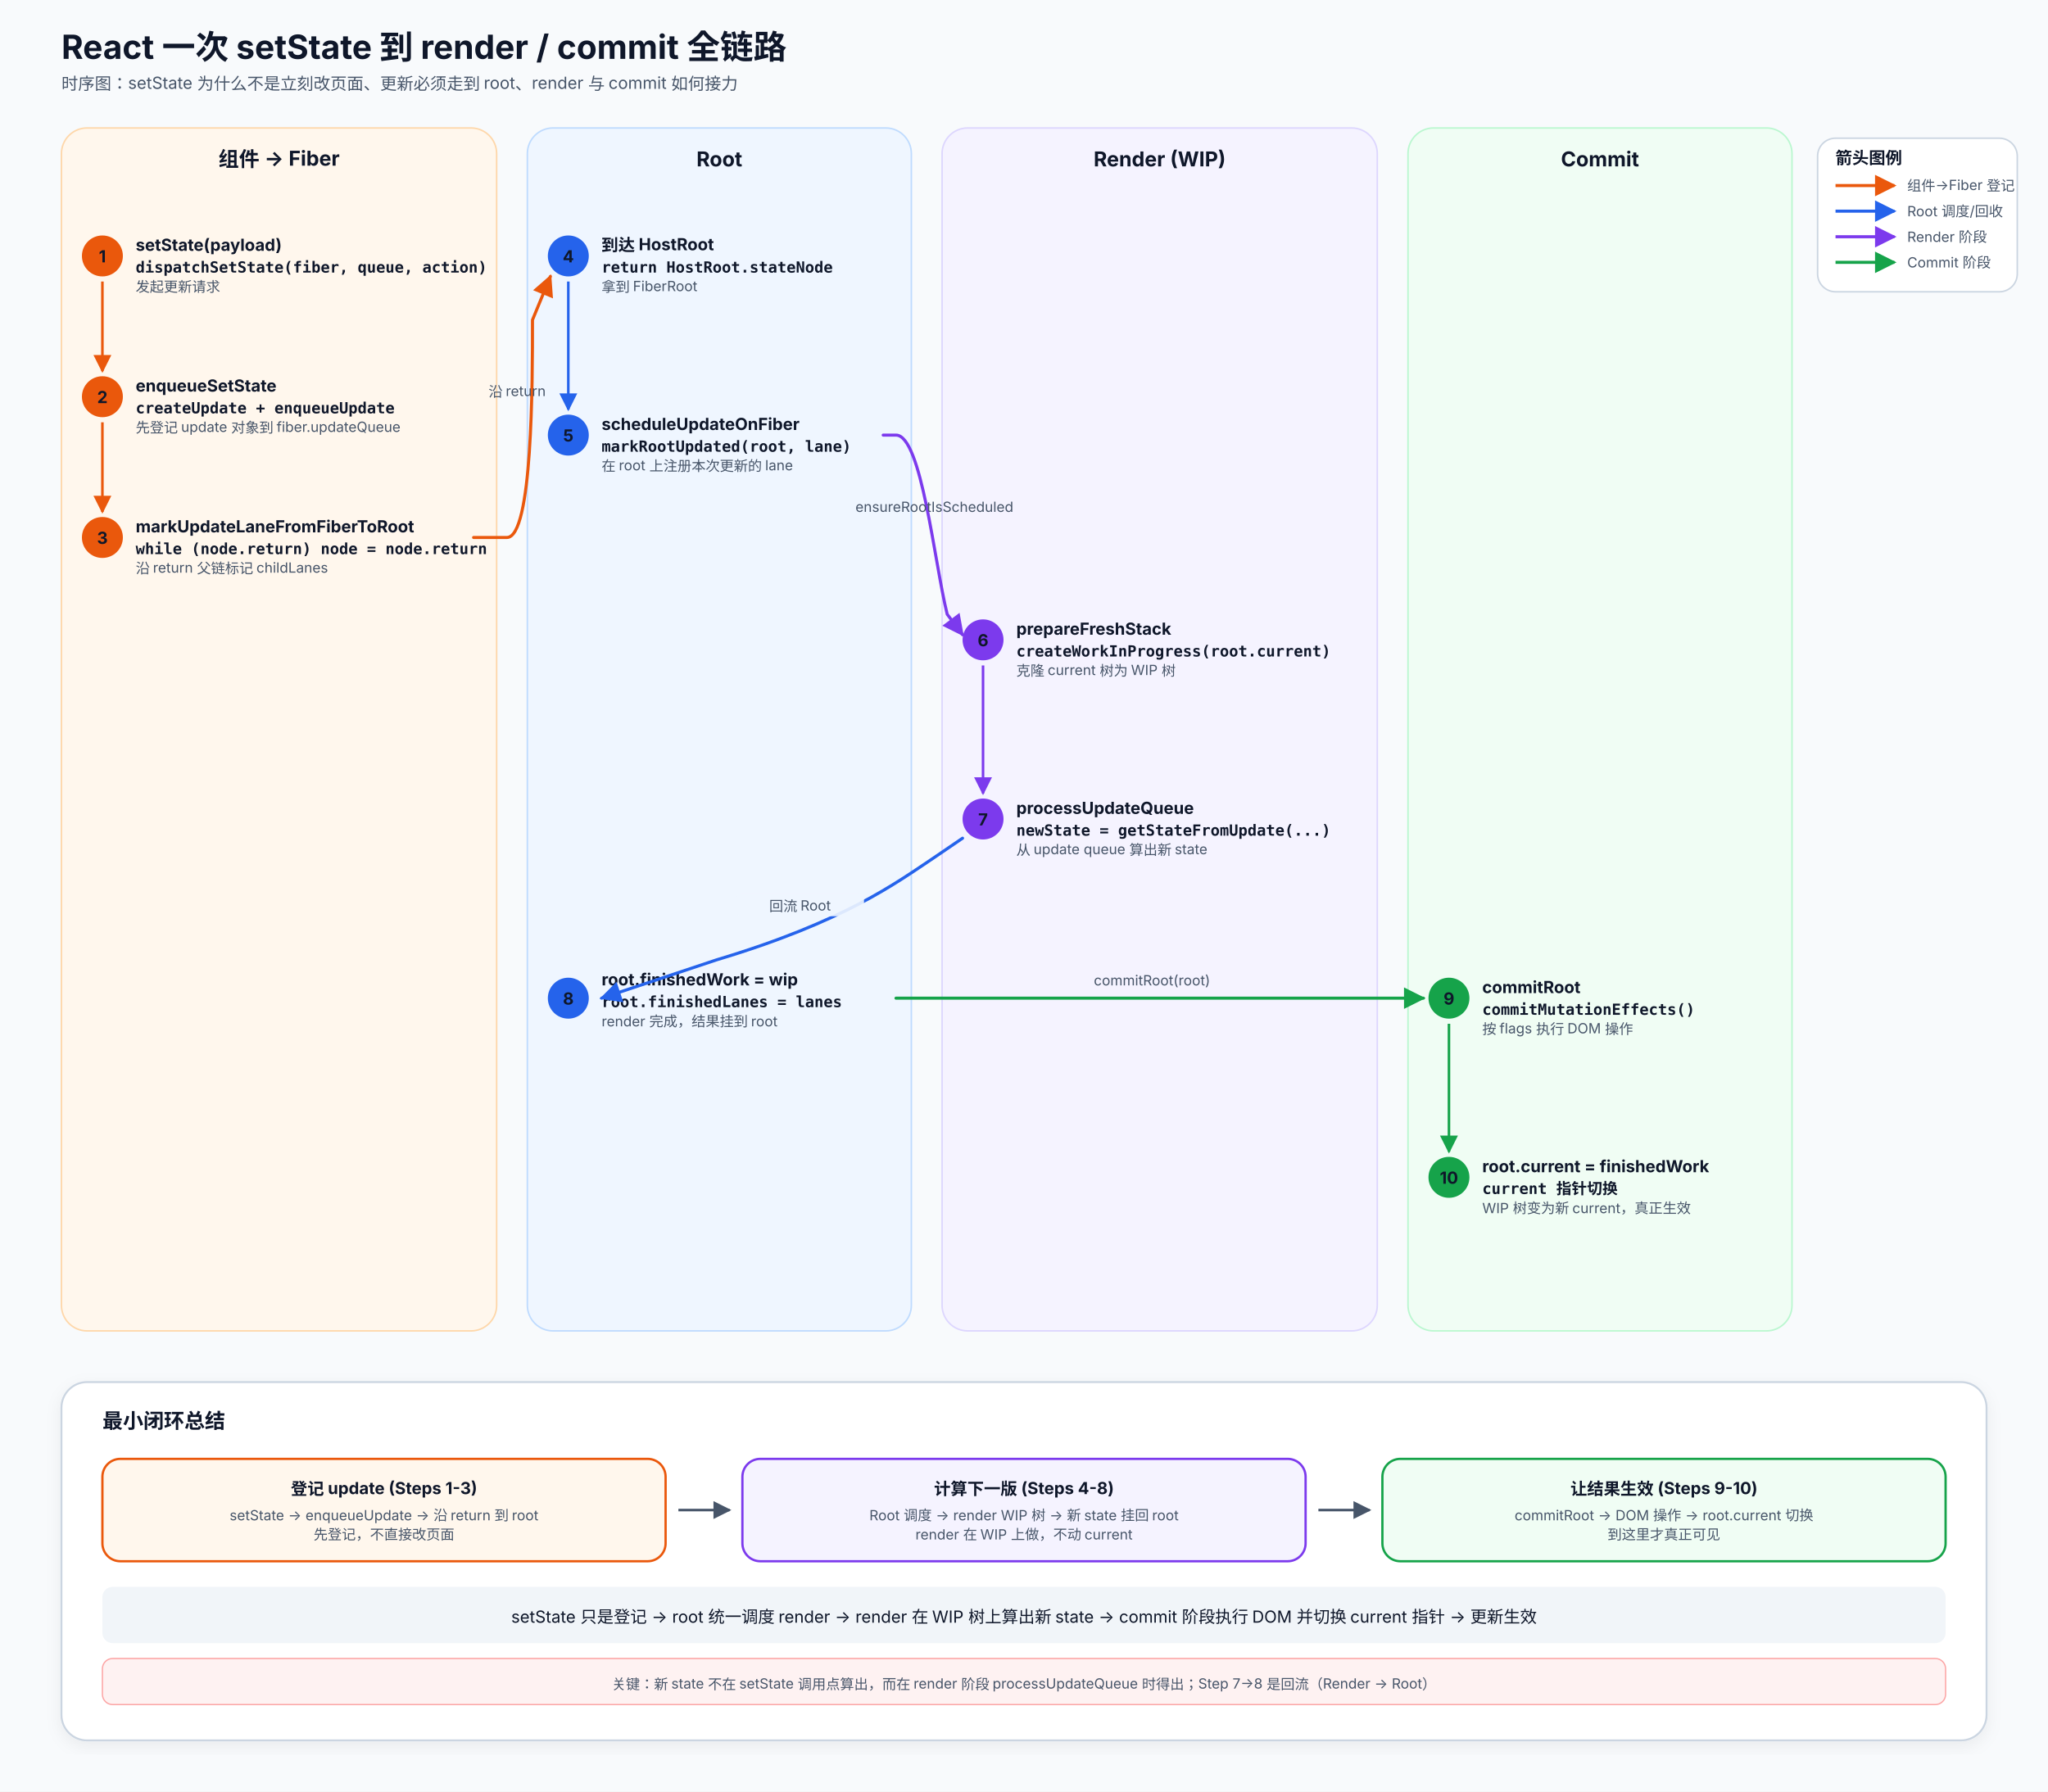
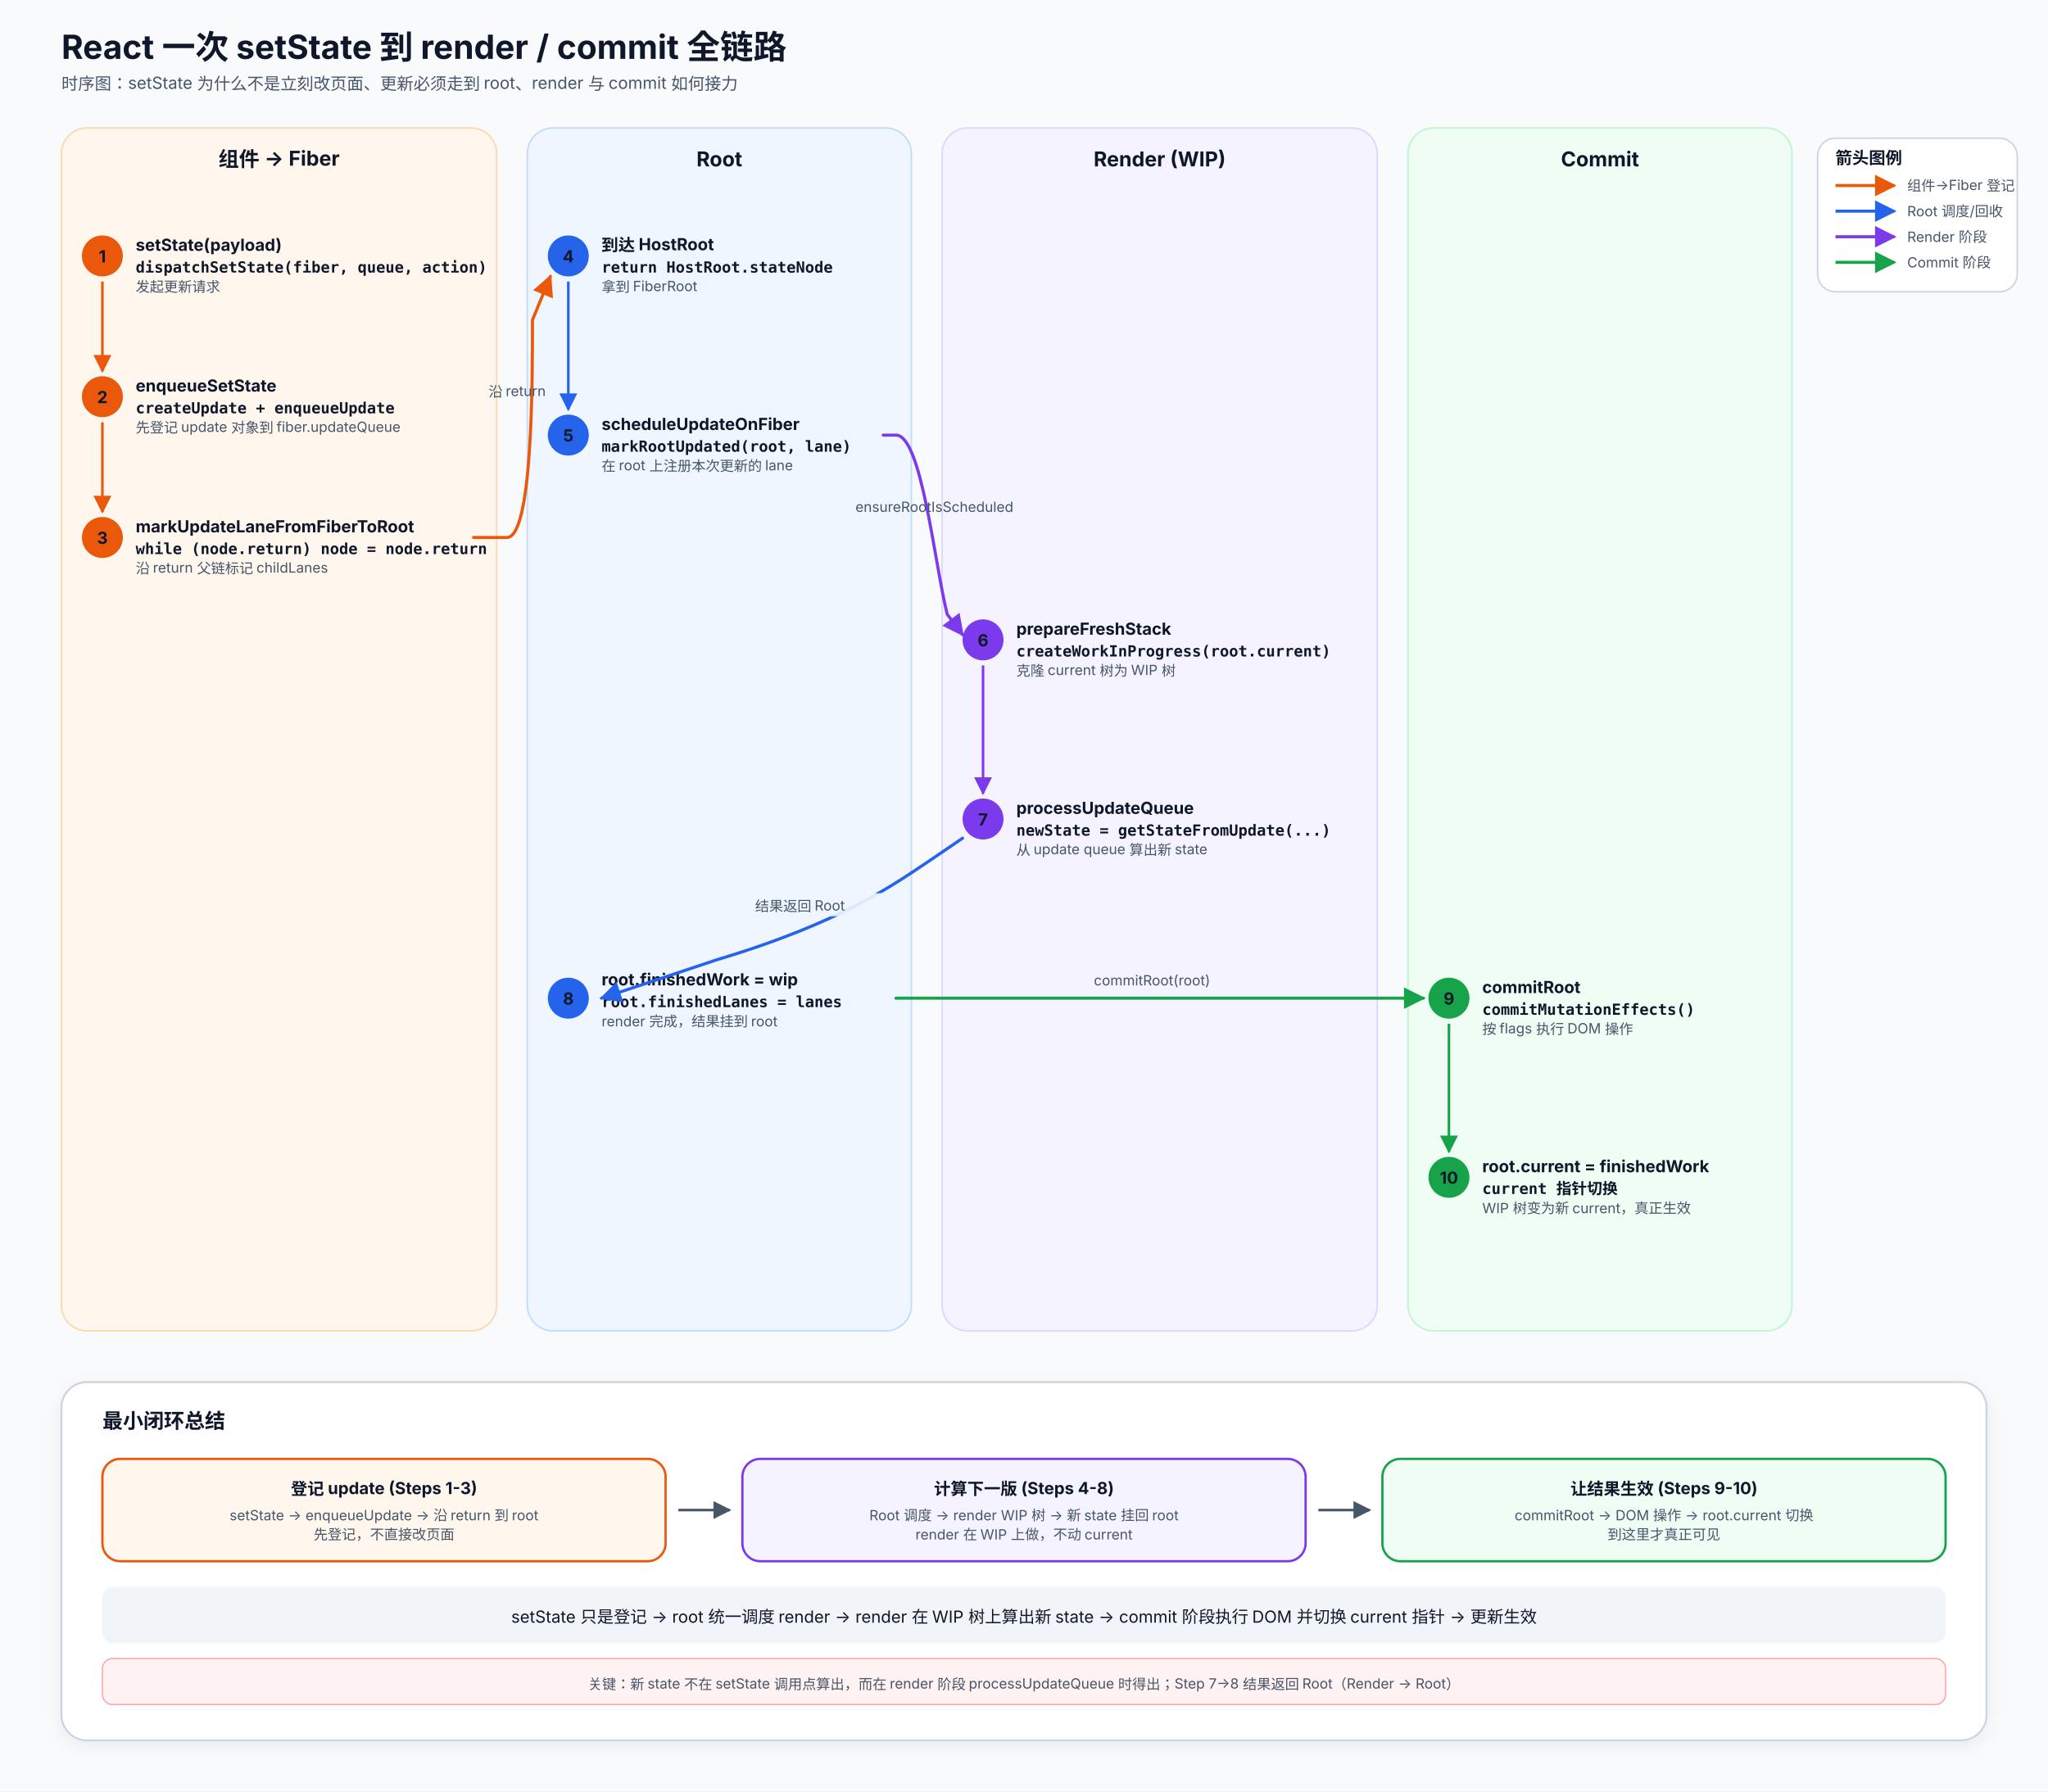
<svg xmlns="http://www.w3.org/2000/svg" width="1600" height="1400" viewBox="0 0 1600 1400">
  <defs>
    <style>
      .title   { font: 700 26px 'Inter','Noto Sans SC','PingFang SC','Microsoft YaHei',sans-serif; fill: #0f172a; }
      .sub     { font: 400 13px 'Inter','Noto Sans SC','PingFang SC','Microsoft YaHei',sans-serif; fill: #475569; }
      .heading { font: 700 16px 'Inter','Noto Sans SC','PingFang SC','Microsoft YaHei',sans-serif; fill: #0f172a; }
      .label   { font: 700 13px 'Inter','Noto Sans SC','PingFang SC','Microsoft YaHei',sans-serif; fill: #0f172a; }
      .body    { font: 400 13px 'Inter','Noto Sans SC','PingFang SC','Microsoft YaHei',sans-serif; fill: #0f172a; }
      .hint    { font: 400 11px 'Inter','Noto Sans SC','PingFang SC','Microsoft YaHei',sans-serif; fill: #475569; }
      .mono    { font: 600 12px 'JetBrains Mono','Fira Code','SFMono-Regular',monospace; fill: #0f172a; }
      .shadow  { filter: url(#shadow-filter); }
    </style>
    <filter id="shadow-filter" x="-4%" y="-4%" width="108%" height="108%">
      <feDropShadow dx="0" dy="4" stdDeviation="6" flood-color="rgba(15,23,42,0.06)" />
    </filter>
    <marker id="arr-blue" viewBox="0 0 10 10" refX="9" refY="5" markerWidth="7" markerHeight="7" orient="auto-start-reverse">
      <path d="M0 0L10 5L0 10z" fill="#2563eb" />
    </marker>
    <marker id="arr-orange" viewBox="0 0 10 10" refX="9" refY="5" markerWidth="7" markerHeight="7" orient="auto-start-reverse">
      <path d="M0 0L10 5L0 10z" fill="#ea580c" />
    </marker>
    <marker id="arr-purple" viewBox="0 0 10 10" refX="9" refY="5" markerWidth="7" markerHeight="7" orient="auto-start-reverse">
      <path d="M0 0L10 5L0 10z" fill="#7c3aed" />
    </marker>
    <marker id="arr-green" viewBox="0 0 10 10" refX="9" refY="5" markerWidth="7" markerHeight="7" orient="auto-start-reverse">
      <path d="M0 0L10 5L0 10z" fill="#16a34a" />
    </marker>
    <marker id="arr-slate" viewBox="0 0 10 10" refX="9" refY="5" markerWidth="7" markerHeight="7" orient="auto-start-reverse">
      <path d="M0 0L10 5L0 10z" fill="#475569" />
    </marker>
  </defs>
  <rect x="0" y="0" width="1600" height="1400" fill="#f8fafc" />
  <text x="48" y="46" class="title">React 一次 setState 到 render / commit 全链路</text>
  <text x="48" y="70" class="sub">时序图：setState 为什么不是立刻改页面、更新必须走到 root、render 与 commit 如何接力</text>
  <rect x="48" y="100" width="340" height="940" rx="20" fill="#fff7ed" stroke="#fed7aa" stroke-width="1.2" />
  <text x="218" y="130" class="heading" text-anchor="middle">组件 -&gt; Fiber</text>
  <rect x="412" y="100" width="300" height="940" rx="20" fill="#eff6ff" stroke="#bfdbfe" stroke-width="1.2" />
  <text x="562" y="130" class="heading" text-anchor="middle">Root</text>
  <rect x="736" y="100" width="340" height="940" rx="20" fill="#f5f3ff" stroke="#ddd6fe" stroke-width="1.2" />
  <text x="906" y="130" class="heading" text-anchor="middle">Render (WIP)</text>
  <rect x="1100" y="100" width="300" height="940" rx="20" fill="#f0fdf4" stroke="#bbf7d0" stroke-width="1.2" />
  <text x="1250" y="130" class="heading" text-anchor="middle">Commit</text>
  <circle cx="80" cy="200" r="16" fill="#ea580c" />
  <text x="80" y="205" class="label" text-anchor="middle" fill="#fff">1</text>
  <text x="106" y="196" class="label">setState(payload)</text>
  <text x="106" y="213" class="mono">dispatchSetState(fiber, queue, action)</text>
  <text x="106" y="228" class="hint">发起更新请求</text>
  <circle cx="80" cy="310" r="16" fill="#ea580c" />
  <text x="80" y="315" class="label" text-anchor="middle" fill="#fff">2</text>
  <text x="106" y="306" class="label">enqueueSetState</text>
  <text x="106" y="323" class="mono">createUpdate + enqueueUpdate</text>
  <text x="106" y="338" class="hint">先登记 update 对象到 fiber.updateQueue</text>
  <circle cx="80" cy="420" r="16" fill="#ea580c" />
  <text x="80" y="425" class="label" text-anchor="middle" fill="#fff">3</text>
  <text x="106" y="416" class="label">markUpdateLaneFromFiberToRoot</text>
  <text x="106" y="433" class="mono">while (node.return) node = node.return</text>
  <text x="106" y="448" class="hint">沿 return 父链标记 childLanes</text>
  <circle cx="444" cy="200" r="16" fill="#2563eb" />
  <text x="444" y="205" class="label" text-anchor="middle" fill="#fff">4</text>
  <text x="470" y="196" class="label">到达 HostRoot</text>
  <text x="470" y="213" class="mono">return HostRoot.stateNode</text>
  <text x="470" y="228" class="hint">拿到 FiberRoot</text>
  <circle cx="444" cy="340" r="16" fill="#2563eb" />
  <text x="444" y="345" class="label" text-anchor="middle" fill="#fff">5</text>
  <text x="470" y="336" class="label">scheduleUpdateOnFiber</text>
  <text x="470" y="353" class="mono">markRootUpdated(root, lane)</text>
  <text x="470" y="368" class="hint">在 root 上注册本次更新的 lane</text>
  <circle cx="768" cy="500" r="16" fill="#7c3aed" />
  <text x="768" y="505" class="label" text-anchor="middle" fill="#fff">6</text>
  <text x="794" y="496" class="label">prepareFreshStack</text>
  <text x="794" y="513" class="mono">createWorkInProgress(root.current)</text>
  <text x="794" y="528" class="hint">克隆 current 树为 WIP 树</text>
  <circle cx="768" cy="640" r="16" fill="#7c3aed" />
  <text x="768" y="645" class="label" text-anchor="middle" fill="#fff">7</text>
  <text x="794" y="636" class="label">processUpdateQueue</text>
  <text x="794" y="653" class="mono">newState = getStateFromUpdate(...)</text>
  <text x="794" y="668" class="hint">从 update queue 算出新 state</text>
  <circle cx="444" cy="780" r="16" fill="#2563eb" />
  <text x="444" y="785" class="label" text-anchor="middle" fill="#fff">8</text>
  <text x="470" y="770" class="label">root.finishedWork = wip</text>
  <text x="470" y="787" class="mono">root.finishedLanes = lanes</text>
  <text x="470" y="802" class="hint">render 完成，结果挂到 root</text>
  <circle cx="1132" cy="780" r="16" fill="#16a34a" />
  <text x="1132" y="785" class="label" text-anchor="middle" fill="#fff">9</text>
  <text x="1158" y="776" class="label">commitRoot</text>
  <text x="1158" y="793" class="mono">commitMutationEffects()</text>
  <text x="1158" y="808" class="hint">按 flags 执行 DOM 操作</text>
  <circle cx="1132" cy="920" r="16" fill="#16a34a" />
  <text x="1132" y="925" class="label" text-anchor="middle" fill="#fff">10</text>
  <text x="1158" y="916" class="label">root.current = finishedWork</text>
  <text x="1158" y="933" class="mono">current 指针切换</text>
  <text x="1158" y="948" class="hint">WIP 树变为新 current，真正生效</text>
  <line x1="80" y1="220" x2="80" y2="290" stroke="#ea580c" stroke-width="2" marker-end="url(#arr-orange)" />
  <line x1="80" y1="330" x2="80" y2="400" stroke="#ea580c" stroke-width="2" marker-end="url(#arr-orange)" />
  <line x1="444" y1="220" x2="444" y2="320" stroke="#2563eb" stroke-width="2" marker-end="url(#arr-blue)" />
  <line x1="768" y1="520" x2="768" y2="620" stroke="#7c3aed" stroke-width="2" marker-end="url(#arr-purple)" />
  <line x1="1132" y1="800" x2="1132" y2="900" stroke="#16a34a" stroke-width="2" marker-end="url(#arr-green)" />
  <path d="M 370 420 L 396 420 C 416 420 416 300 416 250 L 430 216" stroke="#ea580c" stroke-width="2.4" fill="none" stroke-linecap="round" stroke-linejoin="round" marker-end="url(#arr-orange)" />
  <text x="404" y="310" class="hint" text-anchor="middle">沿 return</text>
  <path d="M 690 340 L 700 340 C 720 340 730 440 740 480 L 752 496" stroke="#7c3aed" stroke-width="2.4" fill="none" stroke-linecap="round" stroke-linejoin="round" marker-end="url(#arr-purple)" />
  <text x="730" y="400" class="hint" text-anchor="middle">ensureRootIsScheduled</text>
  <path d="M 752 655 L 730 670 C 700 690 660 720 560 750 L 470 780" stroke="#2563eb" stroke-width="2.4" fill="none" stroke-linecap="round" stroke-linejoin="round" marker-end="url(#arr-blue)" />
-   <rect x="575" y="698" width="100" height="18" rx="4" fill="#eff6ff" opacity="0.9" />
-   <text x="625" y="712" class="hint" text-anchor="middle" fill="#2563eb" font-weight="700">回流 Root</text>
+   <rect x="555" y="698" width="140" height="18" rx="4" fill="#eff6ff" opacity="0.9" />
+   <text x="625" y="712" class="hint" text-anchor="middle" fill="#2563eb" font-weight="700">结果返回 Root</text>
  <line x1="700" y1="780" x2="1112" y2="780" stroke="#16a34a" stroke-width="2.4" fill="none" stroke-linecap="round" marker-end="url(#arr-green)" />
  <text x="900" y="770" class="hint" text-anchor="middle">commitRoot(root)</text>
  <rect x="1420" y="108" width="156" height="120" rx="14" fill="#fff" stroke="#cbd5e1" stroke-width="1.2" />
  <text x="1434" y="128" class="label">箭头图例</text>
  <line x1="1434" y1="145" x2="1480" y2="145" stroke="#ea580c" stroke-width="2.4" marker-end="url(#arr-orange)" />
  <text x="1490" y="149" class="hint">组件-&gt;Fiber 登记</text>
  <line x1="1434" y1="165" x2="1480" y2="165" stroke="#2563eb" stroke-width="2.4" marker-end="url(#arr-blue)" />
  <text x="1490" y="169" class="hint">Root 调度/回收</text>
  <line x1="1434" y1="185" x2="1480" y2="185" stroke="#7c3aed" stroke-width="2.4" marker-end="url(#arr-purple)" />
  <text x="1490" y="189" class="hint">Render 阶段</text>
  <line x1="1434" y1="205" x2="1480" y2="205" stroke="#16a34a" stroke-width="2.4" marker-end="url(#arr-green)" />
  <text x="1490" y="209" class="hint">Commit 阶段</text>
  <rect x="48" y="1080" width="1504" height="280" rx="20" fill="#ffffff" stroke="#cbd5e1" stroke-width="1.5" class="shadow" />
  <text x="80" y="1116" class="heading">最小闭环总结</text>
  <rect x="80" y="1140" width="440" height="80" rx="14" fill="#fff7ed" stroke="#ea580c" stroke-width="1.8" />
  <text x="300" y="1168" class="label" text-anchor="middle" fill="#ea580c">登记 update (Steps 1-3)</text>
  <text x="300" y="1188" class="hint" text-anchor="middle">setState -&gt; enqueueUpdate -&gt; 沿 return 到 root</text>
  <text x="300" y="1203" class="hint" text-anchor="middle">先登记，不直接改页面</text>
  <line x1="530" y1="1180" x2="570" y2="1180" stroke="#475569" stroke-width="2" marker-end="url(#arr-slate)" />
  <rect x="580" y="1140" width="440" height="80" rx="14" fill="#f5f3ff" stroke="#7c3aed" stroke-width="1.8" />
  <text x="800" y="1168" class="label" text-anchor="middle" fill="#7c3aed">计算下一版 (Steps 4-8)</text>
  <text x="800" y="1188" class="hint" text-anchor="middle">Root 调度 -&gt; render WIP 树 -&gt; 新 state 挂回 root</text>
  <text x="800" y="1203" class="hint" text-anchor="middle">render 在 WIP 上做，不动 current</text>
  <line x1="1030" y1="1180" x2="1070" y2="1180" stroke="#475569" stroke-width="2" marker-end="url(#arr-slate)" />
  <rect x="1080" y="1140" width="440" height="80" rx="14" fill="#f0fdf4" stroke="#16a34a" stroke-width="1.8" />
  <text x="1300" y="1168" class="label" text-anchor="middle" fill="#16a34a">让结果生效 (Steps 9-10)</text>
  <text x="1300" y="1188" class="hint" text-anchor="middle">commitRoot -&gt; DOM 操作 -&gt; root.current 切换</text>
  <text x="1300" y="1203" class="hint" text-anchor="middle">到这里才真正可见</text>
  <rect x="80" y="1240" width="1440" height="44" rx="8" fill="#f1f5f9" stroke="none" />
  <text x="800" y="1268" class="body" text-anchor="middle">
    setState 只是登记 -&gt; root 统一调度 render -&gt; render 在 WIP 树上算出新 state -&gt; commit 阶段执行 DOM 并切换 current 指针 -&gt; 更新生效
  </text>
  <rect x="80" y="1296" width="1440" height="36" rx="8" fill="#fef2f2" stroke="#fca5a5" stroke-width="1" />
  <text x="800" y="1320" class="hint" text-anchor="middle" fill="#dc2626" font-weight="700">
-     关键：新 state 不在 setState 调用点算出，而在 render 阶段 processUpdateQueue 时得出；Step 7-&gt;8 是回流（Render -&gt; Root）
+     关键：新 state 不在 setState 调用点算出，而在 render 阶段 processUpdateQueue 时得出；Step 7-&gt;8 结果返回 Root（Render -&gt; Root）
  </text>
</svg>
